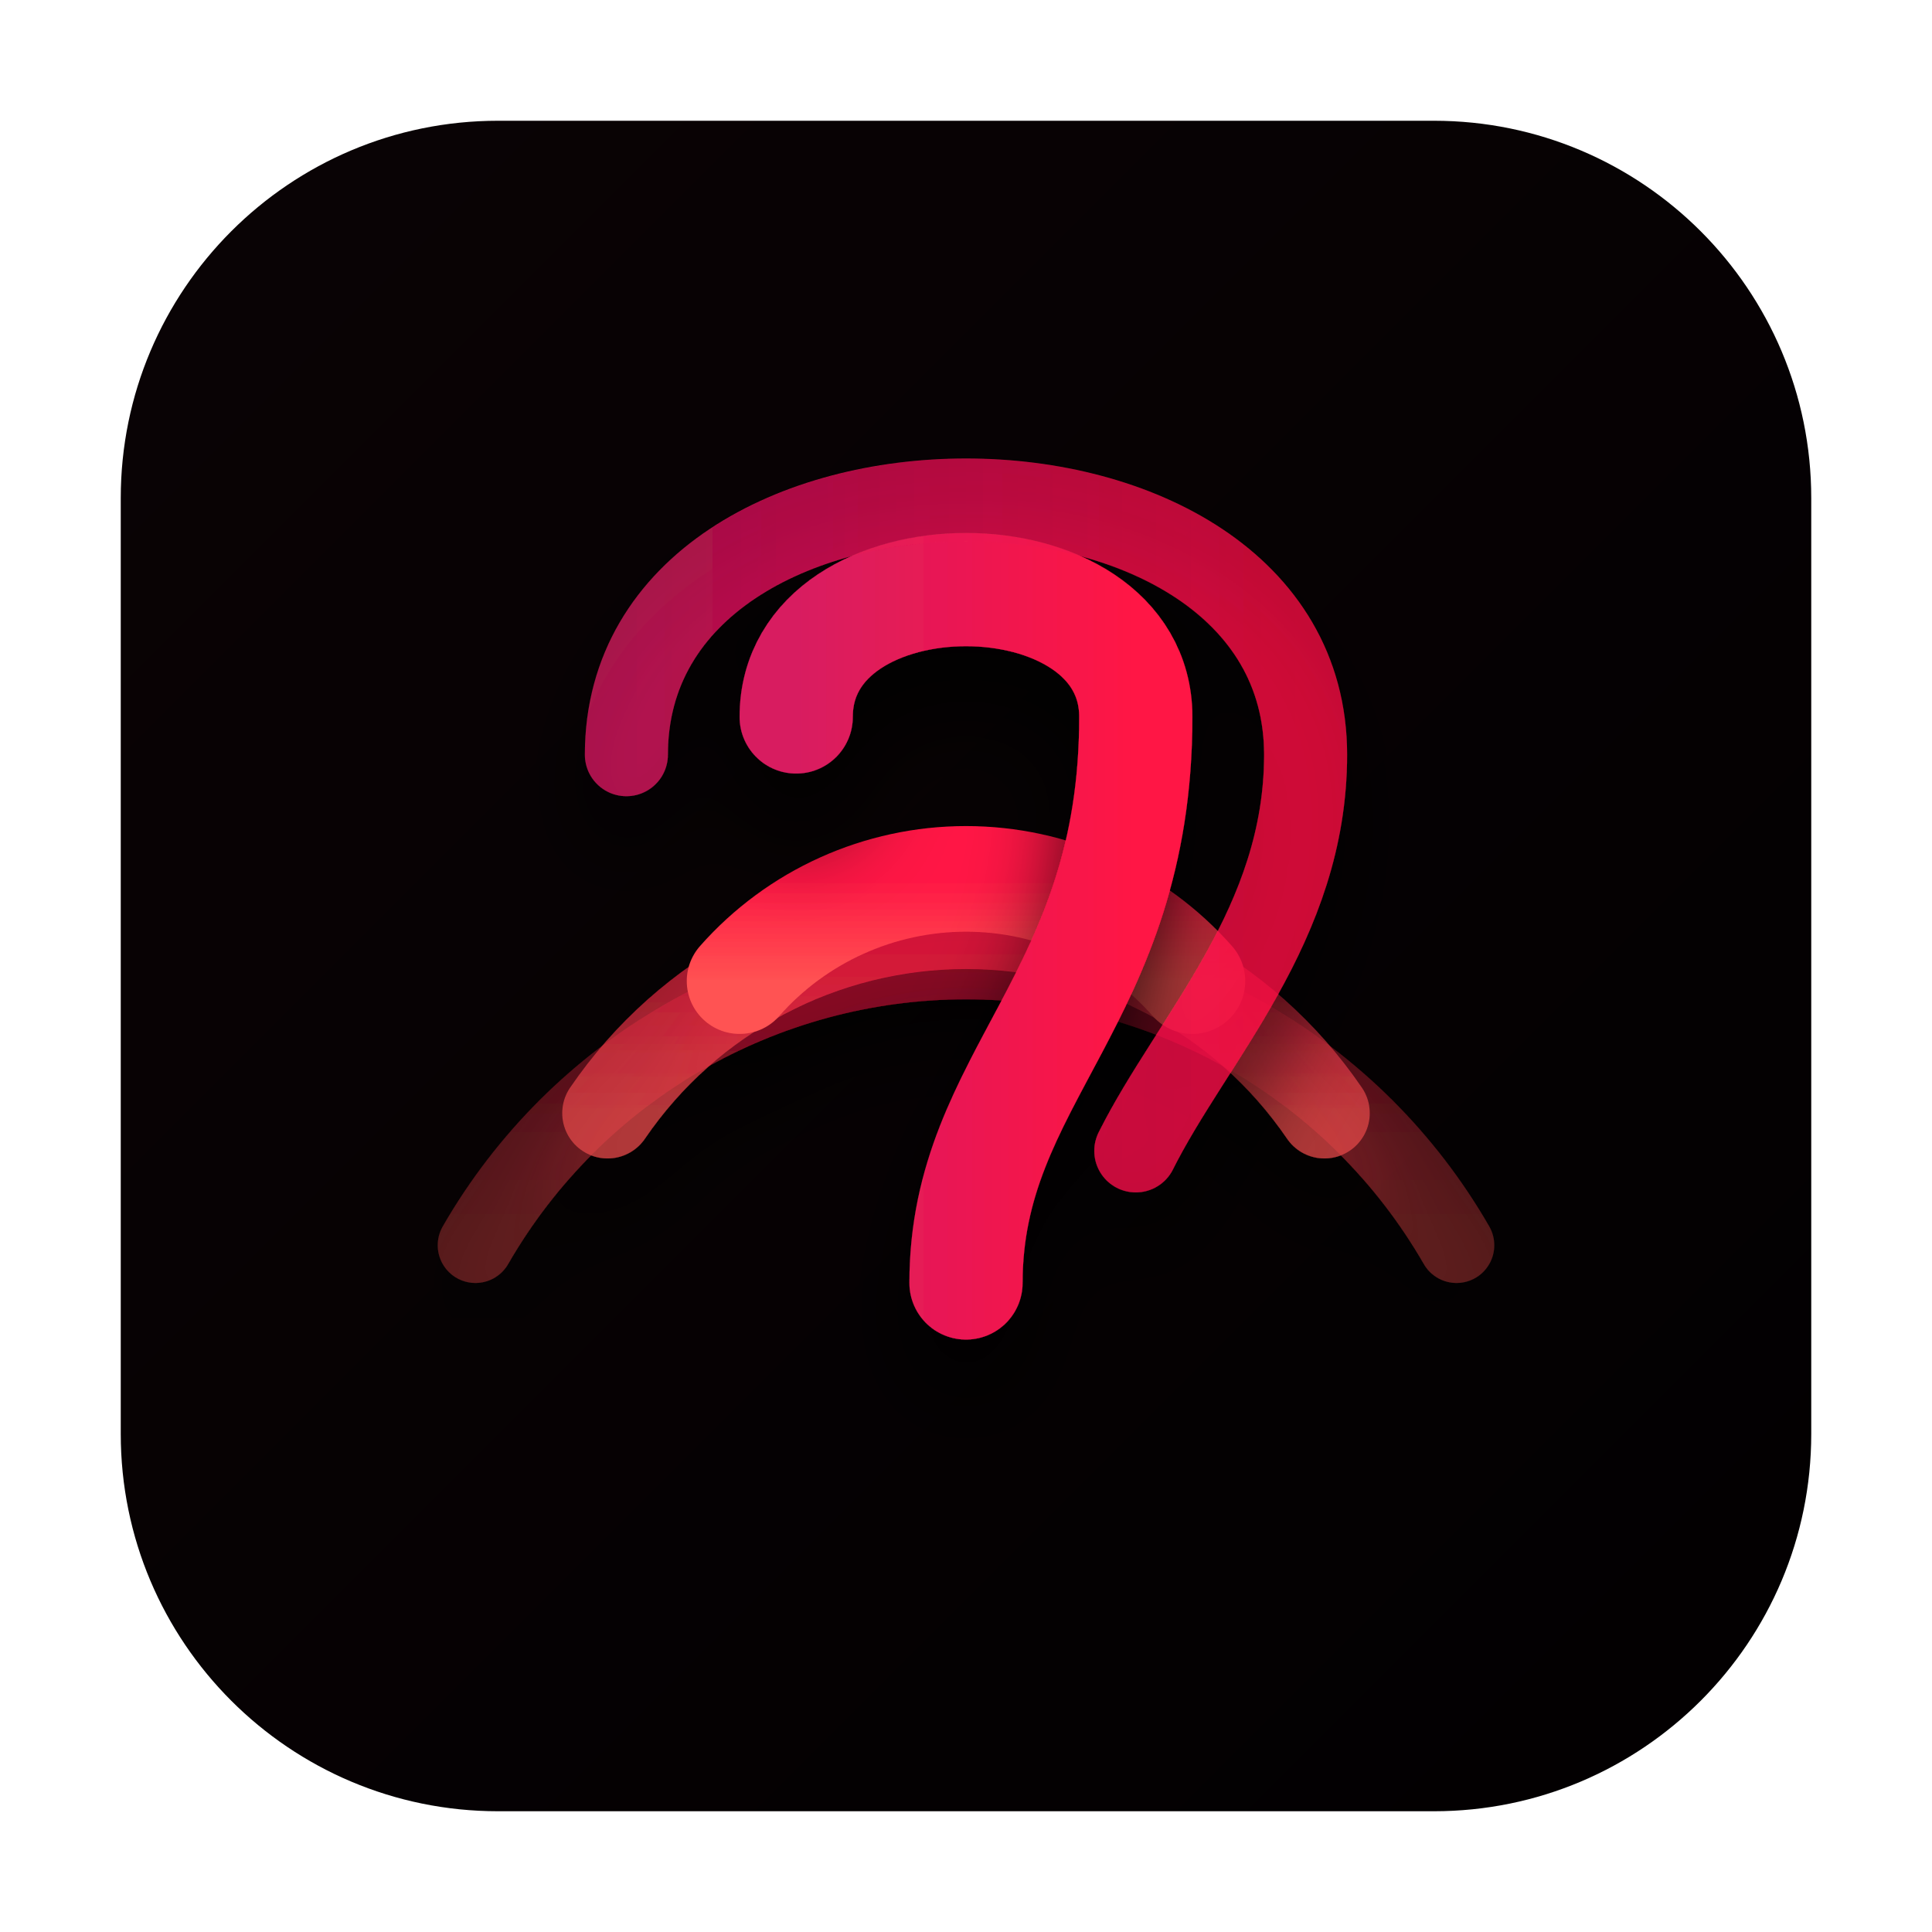
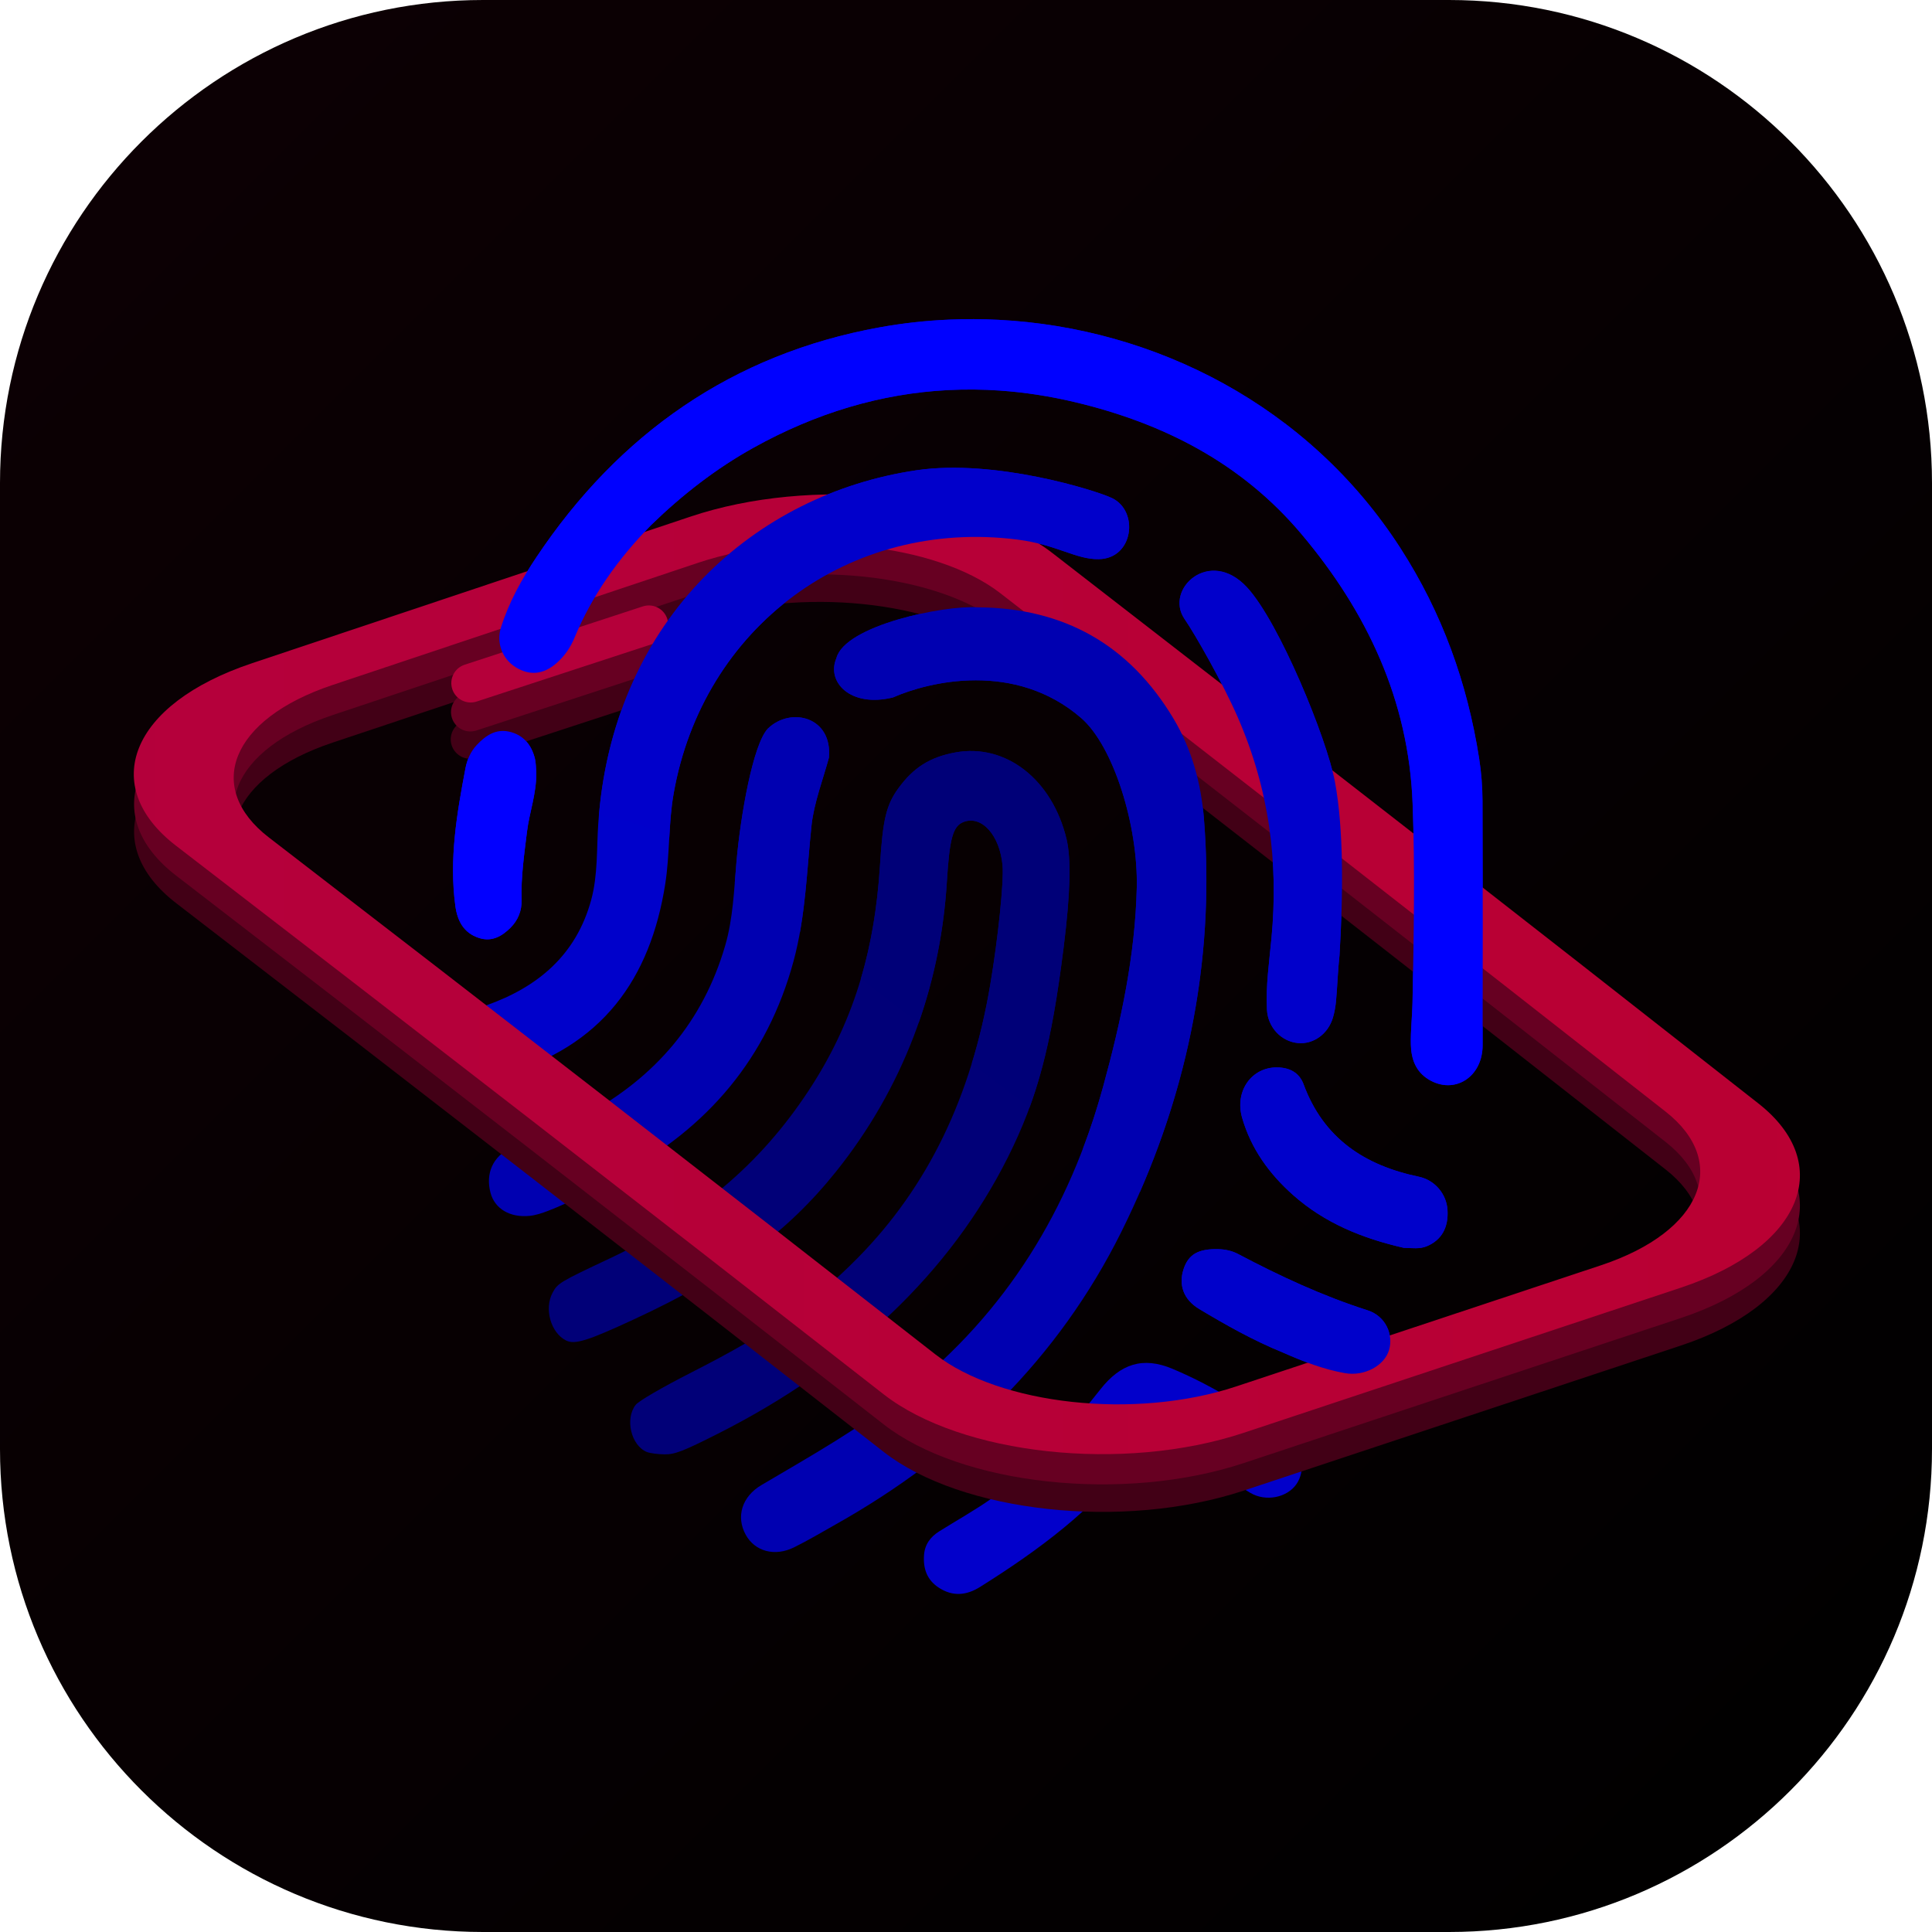
- <svg xmlns="http://www.w3.org/2000/svg" viewBox="0 0 512 512" width="100%" height="100%">
+ <svg xmlns="http://www.w3.org/2000/svg" width="100%" height="100%" viewBox="0 0 1024 1024" version="1.1" xml:space="preserve" style="fill-rule:evenodd;clip-rule:evenodd;stroke-linejoin:round;stroke-miterlimit:2;">
+   <path d="M1024,256L1024,768C1024,909.29 909.29,1024 768,1024L256,1024C114.71,1024 0,909.29 0,768L0,256C0,114.71 114.71,0 256,0L768,0C909.29,0 1024,114.71 1024,256Z" style="fill:url(#_Linear1);" />
+   <g transform="matrix(1.55308,0,0,1.55308,512,512)">
+     <g transform="matrix(1,0,0,1,-512,-512)">
+       <path id="path2" d="M515.898,389.594C504.409,388.847 470.707,395.773 467.774,406.931C464.289,415.008 472.482,423.932 487.074,420.349C499.409,414.91 528.717,407.844 551.283,427.348C562.357,436.918 570.766,464.162 570.283,485.232C569.755,508.307 564.903,530.966 558.756,553.322C547.276,595.069 525.818,630.121 491.705,657.238C476.233,669.537 459.122,679.158 442.197,689.135C435.549,693.054 433.416,699.917 436.836,706.119C439.946,711.759 446.697,713.661 453.289,710.41C458.211,707.983 462.936,705.153 467.725,702.459C509.912,678.728 543.516,645.982 565.014,602.723C586.937,558.608 597.171,511.312 593.195,461.682C592.236,449.708 589.075,438.04 582.818,427.582C567.714,402.334 545.381,389.751 515.898,389.594L515.898,389.594ZM444.383,430.977C439.279,436.378 435.045,460.761 433.668,476.455C432.827,486.041 432.519,495.747 429.82,505.025C422.26,531.019 405.971,549.943 382.322,562.824C374.094,567.306 365.131,570.031 356.725,574.045C350.477,577.028 347.974,582.852 349.746,589.453C351.19,594.832 356.357,597.961 363.104,597.266C365.215,597.048 367.321,596.344 369.322,595.58C377.909,592.302 385.817,587.639 393.889,583.316C423.859,567.266 444.2,543.392 453.158,510.291C457.265,495.118 457.646,479.435 459.293,463.939C460.092,456.415 463.369,447.776 465.214,440.918C466.497,427.021 452.253,423.375 444.383,430.977Z" style="fill:rgb(0,0,177);fill-rule:nonzero;" />
+       <path id="path3" d="M586.535,393.498C590.149,398.727 599.607,415.339 604.711,427.04C615.435,451.623 618.706,476.441 616.25,502.521C615.487,510.625 614.279,518.715 614.707,526.885C615.026,532.977 619.61,537.774 625.301,538.297C630.568,538.781 635.571,535.21 637.223,529.613C637.783,527.715 638.121,525.721 638.297,523.746C638.755,518.618 638.902,513.457 639.465,508.342C640.705,487.984 640.967,465.385 637.879,448.993C635.152,434.524 618.924,394.611 607.838,382.705C595.127,369.056 579.724,383.368 586.535,393.498ZM557.296,373.148C569.147,373.017 571.136,356.764 561.802,352.303C556.41,349.727 521.933,338.852 495.041,342.828C439.331,351.064 391.275,394.296 386.512,463.25C385.907,472.006 386.409,480.971 384.07,489.516C378.964,508.176 365.978,519.183 348.258,525.441C339.132,528.665 337.45,531.34 337.842,541.408C341.295,548.984 346.018,551.277 353.66,549.166C387.86,539.719 404.293,516.278 409.361,484.002C410.962,473.809 410.422,463.454 412.209,453.248C422.186,396.279 472.221,359.174 529.609,366.484C542.939,368.182 549.595,373.323 557.296,373.148Z" style="fill:rgb(0,1,203);fill-rule:nonzero;" />
+       <g id="g13">
+         <g id="Clip">
+           <path id="path13" d="M506.26,291.408C498.25,291.752 490.267,292.637 482.377,294.072C432.386,303.164 393.578,330.296 365.387,372.488C360.399,379.953 355.995,387.861 353.283,396.516C351.639,401.764 353.805,407.222 358.268,410.01C363.109,413.034 367.878,412.543 372.398,408.518C375.054,406.153 377.018,403.296 378.379,400.008C384.388,385.488 393.331,372.952 404.527,361.527C415.226,351.14 426.673,342.261 439.383,335.184C460.772,323.274 482.986,316.624 505.936,315.451C511.789,315.152 517.691,315.208 523.639,315.625C532.113,316.219 540.681,317.544 549.34,319.609C579.458,326.794 606.092,340.398 626.469,364.584C648.9,391.208 663.078,421.374 664.41,456.492C665.268,479.118 664.805,501.808 664.379,524.459C664.289,529.22 663.693,534.059 663.816,538.861C663.941,543.705 665.461,548.058 669.926,550.75C678.641,556.004 688.28,549.971 688.309,539.09C688.381,511.265 688.377,483.44 688.268,455.615C688.249,450.808 687.869,445.955 687.127,441.205C683.103,415.436 674.516,391.517 660.254,369.385C628.967,320.831 576.477,294.197 523.024,291.475C517.438,291.19 511.843,291.168 506.26,291.408L506.26,291.408Z" style="fill:rgb(1,0,203);fill-rule:nonzero;" />
+         </g>
+       </g>
+       <path id="path6" d="M580.764,675.165C575.985,673.263 572.721,674.833 570.002,678.434C555.607,697.494 536.776,711.381 516.795,723.911C512.179,726.806 507.497,727.268 502.74,724.175C498.651,721.517 497.335,717.634 497.681,712.986C497.951,709.362 499.892,706.796 502.87,704.932C508.791,701.224 514.913,697.806 520.628,693.805C535.231,683.58 546.928,670.392 557.868,656.471C564.706,647.77 572.335,645.211 582.479,649.473C596.951,655.555 610.142,664.033 622.662,673.454C627.215,676.879 627.875,684.412 624.747,688.858C621.517,693.449 614.322,694.922 609.027,691.8C603.296,688.421 597.768,684.698 592.062,681.275C588.503,679.14 584.777,677.282 580.764,675.165Z" style="fill:rgb(2,0,203);fill-rule:nonzero;" />
+       <path id="path8" d="M661.404,608.182C647.159,604.93 634.32,599.675 623.588,590.136C615.474,582.924 609.261,574.343 606.234,563.801C603.625,554.716 609.451,546.548 618.131,546.604C622.426,546.632 625.74,548.392 627.207,552.367C634.013,570.816 648.022,580.056 666.533,583.91C672.104,585.07 675.977,589.918 676.32,595.184C676.72,601.317 674.221,605.594 669.225,607.648C666.787,608.651 664.311,608.243 661.404,608.182Z" style="fill:rgb(1,0,203);fill-rule:nonzero;" />
+       <path id="path9" d="M620.212,643.939C609.979,639.771 600.719,634.525 591.601,629.066C586.171,625.814 584.491,620.76 586.266,615.406C587.943,610.352 591.358,608.464 598.118,608.634C600.512,608.694 602.809,609.207 604.837,610.277C619.103,617.81 633.659,624.583 649.085,629.516C655.153,631.456 657.958,637.748 656.371,643.07C654.777,648.412 647.966,652.117 641.312,650.941C634.086,649.663 627.255,647.052 620.212,643.939Z" style="fill:rgb(2,0,203);fill-rule:nonzero;" />
+       <path id="path10" d="M365.349,446.084C365.423,453.248 362.987,459.554 362.181,466.144C361.234,473.895 360.092,481.604 360.329,489.439C360.441,493.148 359.106,496.383 356.565,498.923C353.662,501.826 350.205,503.844 345.833,502.441C340.548,500.745 338.419,496.565 337.729,491.482C335.573,475.601 338.224,460.051 341.181,444.543C341.744,441.591 342.927,438.821 345.055,436.56C348.037,433.39 351.469,431.016 356.027,432.01C360.882,433.069 363.693,436.472 364.874,441.193C365.232,442.623 365.201,444.15 365.349,446.084Z" style="fill:rgb(0,1,255);fill-rule:nonzero;" />
+       <path id="path39" d="M403.096,677.858C397.7,675.678 395.535,666.525 399.286,661.755C400.343,660.413 408.298,655.797 418.609,650.544C445.48,636.855 460.07,626.803 474.94,611.732C498.924,587.426 513.8,556.78 520.286,518.315C522.966,502.424 524.959,483.115 524.477,477.715C523.558,467.416 517.373,460.486 511.196,462.834C507.547,464.222 506.381,468.377 505.469,483.242C503.217,519.993 490.278,553.866 467.717,582.074C450.877,603.129 431.209,617.506 398.5,632.671C382.808,639.945 378.456,641.29 375.482,639.783C370.294,637.153 367.994,628.996 370.9,623.531C372.642,620.254 373.343,619.833 390.471,611.774C420.417,597.684 441.722,579.705 458.276,554.557C473.13,531.991 480.784,507.814 482.652,477.56C483.612,462.005 484.793,457.053 488.892,451.394C494.05,444.275 499.671,440.727 508.328,439.126C525.564,435.94 541.506,448.382 546.331,468.785C547.921,475.507 547.602,487.386 545.35,505.419C541.119,539.285 536.383,557.136 526.276,577.318C506.678,616.45 472.976,648.574 427.364,671.598C415.438,677.618 412.616,678.71 409.104,678.662C406.819,678.632 404.116,678.27 403.096,677.858Z" style="fill:rgb(1,0,120);fill-rule:nonzero;" />
+     </g>
+   </g>
+   <g>
+     <g transform="matrix(0.849155,-0.549892,0.624281,0.964029,-228.6511,223.3067)">
+       <path d="M598.59,445.543C650.341,575.431 701.688,705.895 752.253,835.966C768.822,878.589 731.065,902.777 665.724,887.861C587.863,870.038 510.002,852.215 432.141,834.391C367.709,819.601 301.648,771.944 284.846,729.106C233.882,599.171 182.131,468.838 129.974,339.074C112.958,296.738 149.875,272.589 215.469,287.515C293.612,305.247 371.755,322.978 449.898,340.71C514.7,355.373 581.533,402.732 598.59,445.543ZM564.267,448.051C550.057,412.388 494.358,372.796 440.211,360.533C374.998,345.73 309.785,330.926 244.572,316.123C189.801,303.661 158.995,323.89 173.157,359.176C222.221,481.42 270.963,604.264 318.97,726.662C332.97,762.355 388.093,802.168 441.966,814.524C506.964,829.397 571.962,844.27 636.961,859.143C691.67,871.632 722.91,851.242 709.129,815.846C661.437,693.342 613.013,570.395 564.267,448.051Z" style="fill:rgb(66,0,22);" />
+     </g>
+     <g transform="matrix(0.849155,-0.549892,0.624281,0.964029,-228.6511,208.7172)">
+       <path d="M598.59,445.543C650.341,575.431 701.688,705.895 752.253,835.966C768.822,878.589 731.065,902.777 665.724,887.861C587.863,870.038 510.002,852.215 432.141,834.391C367.709,819.601 301.648,771.944 284.846,729.106C233.882,599.171 182.131,468.838 129.974,339.074C112.958,296.738 149.875,272.589 215.469,287.515C293.612,305.247 371.755,322.978 449.898,340.71C514.7,355.373 581.533,402.732 598.59,445.543ZM564.267,448.051C550.057,412.388 494.358,372.796 440.211,360.533C374.998,345.73 309.785,330.926 244.572,316.123C189.801,303.661 158.995,323.89 173.157,359.176C222.221,481.42 270.963,604.264 318.97,726.662C332.97,762.355 388.093,802.168 441.966,814.524C506.964,829.397 571.962,844.27 636.961,859.143C691.67,871.632 722.91,851.242 709.129,815.846C661.437,693.342 613.013,570.395 564.267,448.051Z" style="fill:rgb(103,0,34);" />
+     </g>
+     <g transform="matrix(0.849155,-0.549892,0.624281,0.964029,-228.6973,182.2737)">
+       <path d="M592.965,453.162C644.749,583.04 696.128,713.493 746.725,843.554C763.304,886.172 725.545,910.362 660.185,895.452C582.304,877.635 504.423,859.818 426.543,842.002C362.094,827.216 296.01,779.567 279.198,736.732C228.201,606.807 176.418,476.485 124.23,346.732C107.203,304.4 144.123,280.248 209.735,295.169C287.898,312.895 366.061,330.62 444.224,348.345C509.043,363.003 575.897,410.354 592.965,453.162ZM558.635,455.672C544.416,420.012 488.699,380.426 434.538,368.168C369.308,353.37 304.078,338.572 238.848,323.774C184.063,311.316 153.254,331.548 167.425,366.829C216.52,489.064 265.292,611.898 313.329,734.286C327.337,769.976 382.479,809.783 436.366,822.134C501.381,837.002 566.396,851.87 631.411,866.737C686.135,879.222 717.377,858.83 703.589,823.437C655.866,700.944 607.412,578.007 558.635,455.672Z" style="fill:url(#_Linear2);" />
+     </g>
+   </g>
+   <g transform="matrix(0.999947,0.01032,-0.01032,0.999947,-0.710368,-0.069023)">
+     <g transform="matrix(0.965266,-0.326993,0.249066,0.735229,-88.82774,194.9987)">
+       <path d="M364.883,378.792C364.883,386.09 360.37,392.014 354.812,392.014L257.326,392.014C251.768,392.014 247.255,386.09 247.255,378.792C247.255,371.495 251.768,365.571 257.326,365.571L354.812,365.571C360.37,365.571 364.883,371.495 364.883,378.792Z" style="fill:rgb(66,0,22);" />
+     </g>
+     <g transform="matrix(0.965266,-0.326993,0.249066,0.735229,-88.82774,180.5374)">
+       <path d="M364.883,378.792C364.883,386.09 360.37,392.014 354.812,392.014L257.326,392.014C251.768,392.014 247.255,386.09 247.255,378.792C247.255,371.495 251.768,365.571 257.326,365.571L354.812,365.571C360.37,365.571 364.883,371.495 364.883,378.792Z" style="fill:rgb(103,0,34);" />
+     </g>
+     <g transform="matrix(0.965266,-0.326993,0.249066,0.735229,-88.82774,165.1792)">
+       <path d="M364.883,378.792C364.883,386.09 360.37,392.014 354.812,392.014L257.326,392.014C251.768,392.014 247.255,386.09 247.255,378.792C247.255,371.495 251.768,365.571 257.326,365.571L354.812,365.571C360.37,365.571 364.883,371.495 364.883,378.792Z" style="fill:rgb(181,0,58);" />
+     </g>
+   </g>
+   <g>
+     <g transform="matrix(1.55308,0,0,1.55308,512,512)">
+       <g transform="matrix(1,0,0,1,-512,-512)">
+         <path id="path21" d="M433.098,483.574C433.285,481.199 433.46,478.824 433.668,476.455C435.045,460.761 439.279,436.378 444.383,430.977C452.253,423.375 466.497,427.021 465.214,440.918C463.369,447.776 460.092,456.415 459.293,463.939C457.997,476.134 457.485,488.444 455.324,500.531L433.098,483.574ZM551.94,574.244C554.516,567.472 556.783,560.496 558.756,553.322C564.903,530.966 569.755,508.307 570.283,485.232C570.766,464.162 562.357,436.918 551.283,427.348C528.717,407.844 499.409,414.91 487.074,420.349C472.482,423.932 464.289,415.008 467.774,406.931C470.707,395.773 504.409,388.847 515.898,389.594C545.381,389.751 567.714,402.334 582.818,427.582C589.075,438.04 592.236,449.708 593.195,461.682C596.764,506.23 588.884,548.899 571.377,589.073L551.94,574.244Z" style="fill:rgb(0,0,177);" />
+         <path id="path31" d="M386.711,460.674C392.479,393.22 440.028,350.961 495.041,342.828C521.933,338.852 556.41,349.727 561.802,352.303C571.136,356.764 569.147,373.017 557.296,373.148C549.595,373.323 542.939,368.182 529.609,366.484C472.221,359.174 422.186,396.279 412.209,453.248C411.347,458.172 411.026,463.13 410.746,468.087C403.082,464.203 394.95,461.748 386.711,460.674ZM586.535,393.498C579.724,383.368 595.127,369.056 607.838,382.705C618.924,394.611 635.152,434.524 637.879,448.993C640.967,465.385 640.705,487.984 639.465,508.342C638.902,513.457 638.755,518.618 638.297,523.746C638.121,525.721 637.783,527.715 637.223,529.613C635.571,535.21 630.568,538.781 625.301,538.297C619.61,537.774 615.026,532.977 614.707,526.885C614.279,518.715 615.487,510.625 616.25,502.521C618.706,476.441 615.435,451.623 604.711,427.04C599.607,415.339 590.149,398.727 586.535,393.498Z" style="fill:rgb(1,0,203);" />
+         <g id="g131">
+           <g id="Clip1">
+             <path id="path131" d="M506.26,291.408C498.25,291.752 490.267,292.637 482.377,294.072C432.386,303.164 393.578,330.296 365.387,372.488C360.399,379.953 355.995,387.861 353.283,396.516C351.639,401.764 353.805,407.222 358.268,410.01C363.109,413.034 367.878,412.543 372.398,408.518C375.054,406.153 377.018,403.296 378.379,400.008C384.388,385.488 393.331,372.952 404.527,361.527C415.226,351.14 426.673,342.261 439.383,335.184C460.772,323.274 482.986,316.624 505.936,315.451C511.789,315.152 517.691,315.208 523.639,315.625C532.113,316.219 540.681,317.544 549.34,319.609C579.458,326.794 606.092,340.398 626.469,364.584C648.9,391.208 663.078,421.374 664.41,456.492C665.268,479.118 664.805,501.808 664.379,524.459C664.289,529.22 663.693,534.059 663.816,538.861C663.941,543.705 665.461,548.058 669.926,550.75C678.641,556.004 688.28,549.971 688.309,539.09C688.381,511.265 688.377,483.44 688.268,455.615C688.249,450.808 687.869,445.955 687.127,441.205C683.103,415.436 674.516,391.517 660.254,369.385C628.967,320.831 576.477,294.197 523.024,291.475C517.438,291.19 511.843,291.168 506.26,291.408L506.26,291.408Z" style="fill:rgb(0,1,255);fill-rule:nonzero;" />
+           </g>
+         </g>
+         <path id="path81" d="M661.404,608.182C647.159,604.93 634.32,599.675 623.588,590.136C615.474,582.924 609.261,574.343 606.234,563.801C603.625,554.716 609.451,546.548 618.131,546.604C622.426,546.632 625.74,548.392 627.207,552.367C634.013,570.816 648.022,580.056 666.533,583.91C672.104,585.07 675.977,589.918 676.32,595.184C676.72,601.317 674.221,605.594 669.225,607.648C666.787,608.651 664.311,608.243 661.404,608.182Z" style="fill:rgb(0,1,203);fill-rule:nonzero;" />
+         <path id="path91" d="M620.212,643.939C609.979,639.771 600.719,634.525 591.601,629.066C586.171,625.814 584.491,620.76 586.266,615.406C587.943,610.352 591.358,608.464 598.118,608.634C600.512,608.694 602.809,609.207 604.837,610.277C619.103,617.81 633.659,624.583 649.085,629.516C655.153,631.456 657.958,637.748 656.371,643.07C654.777,648.412 647.966,652.117 641.312,650.941C634.086,649.663 627.255,647.052 620.212,643.939Z" style="fill:rgb(0,1,203);fill-rule:nonzero;" />
+         <path id="path391" d="M476.115,516.393C479.649,504.469 481.78,491.676 482.652,477.56C483.612,462.005 484.793,457.053 488.892,451.394C494.05,444.275 499.671,440.727 508.328,439.126C525.564,435.94 541.506,448.382 546.331,468.785C547.921,475.507 547.602,487.386 545.35,505.419C542.317,529.693 539.025,545.74 533.682,560.314L513.974,545.278C516.592,536.748 518.692,527.767 520.286,518.315C522.966,502.424 524.959,483.115 524.477,477.715C523.558,467.416 517.373,460.486 511.196,462.834C507.547,464.222 506.381,468.377 505.469,483.242C504.443,499.992 501.196,516.144 495.83,531.435L476.115,516.393Z" style="fill:rgb(0,0,120);" />
+       </g>
+     </g>
+     <g transform="matrix(1.55308,0,0,1.55308,512,512)">
+       <g transform="matrix(1,0,0,1,-512,-512)">
+         <path id="path101" d="M365.349,446.084C365.423,453.248 362.987,459.554 362.181,466.144C361.234,473.895 360.092,481.604 360.329,489.439C360.441,493.148 359.106,496.383 356.565,498.923C353.662,501.826 350.205,503.844 345.833,502.441C340.548,500.745 338.419,496.565 337.729,491.482C335.573,475.601 338.224,460.051 341.181,444.543C341.744,441.591 342.927,438.821 345.055,436.56C348.037,433.39 351.469,431.016 356.027,432.01C360.882,433.069 363.693,436.472 364.874,441.193C365.232,442.623 365.201,444.15 365.349,446.084Z" style="fill:rgb(2,0,255);fill-rule:nonzero;" />
+       </g>
+     </g>
+   </g>
  <defs>
-     <linearGradient id="hcBgGrad" x1="0%" y1="0%" x2="100%" y2="100%">
-       <stop offset="0%" stop-color="#0a0305" />
-       <stop offset="100%" stop-color="#020001" />
+     <linearGradient id="_Linear1" x1="0" y1="0" x2="1" y2="0" gradientUnits="userSpaceOnUse" gradientTransform="matrix(1024,1024,-1024,1024,0,0)">
+       <stop offset="0" style="stop-color:rgb(13,0,4);stop-opacity:1" />
+       <stop offset="1" style="stop-color:black;stop-opacity:1" />
    </linearGradient>
-     <linearGradient id="hcGlowGrad" x1="0%" y1="0%" x2="0%" y2="100%">
-       <stop offset="0%" stop-color="#ff1744" />
-       <stop offset="100%" stop-color="#ff5252" />
+     <linearGradient id="_Linear2" x1="0" y1="0" x2="1" y2="0" gradientUnits="userSpaceOnUse" gradientTransform="matrix(849.6156,484.629,-550.19,748.3748,12.59056,349.2111)">
+       <stop offset="0" style="stop-color:rgb(180,0,60);stop-opacity:1" />
+       <stop offset="1" style="stop-color:rgb(186,0,50);stop-opacity:1" />
    </linearGradient>
-     <linearGradient id="hcCoreGrad" x1="0%" y1="0%" x2="100%" y2="0%">
-       <stop offset="0%" stop-color="#d81b60" />
-       <stop offset="100%" stop-color="#ff1744" />
-     </linearGradient>
-     <filter id="hcHeavyShadow" x="-20%" y="-20%" width="140%" height="140%">
-       <feDropShadow dx="0" dy="16" stdDeviation="12" flood-color="#000000" flood-opacity="0.85" />
-     </filter>
  </defs>
-   <rect x="32" y="32" width="448" height="448" rx="100" fill="url(#hcBgGrad)" />
-   <g filter="url(#hcHeavyShadow)">
-     <path d="M 126 330 A 150 150 0 0 1 386 330" fill="none" stroke="url(#hcGlowGrad)" stroke-width="20" stroke-linecap="round" opacity="0.3" />
-     <path d="M 161 295 A 115 115 0 0 1 351 295" fill="none" stroke="url(#hcGlowGrad)" stroke-width="24" stroke-linecap="round" opacity="0.6" />
-     <path d="M 196 260 A 80 80 0 0 1 316 260" fill="none" stroke="url(#hcGlowGrad)" stroke-width="28" stroke-linecap="round" />
-   </g>
-   <g filter="url(#hcHeavyShadow)">
-     <path d="M 211 190 C 211 145, 301 145, 301 190 C 301 265, 256 285, 256 340" fill="none" stroke="url(#hcCoreGrad)" stroke-width="30" stroke-linecap="round" />
-     <path d="M 166 200 C 166 110, 346 110, 346 200 C 346 245, 316 275, 301 305" fill="none" stroke="url(#hcCoreGrad)" stroke-width="22" stroke-linecap="round" opacity="0.75" />
-     <path d="M 256 235 L 256 238" fill="none" stroke="url(#hcCoreGrad)" stroke-width="32" stroke-linecap="round" />
-   </g>
</svg>
